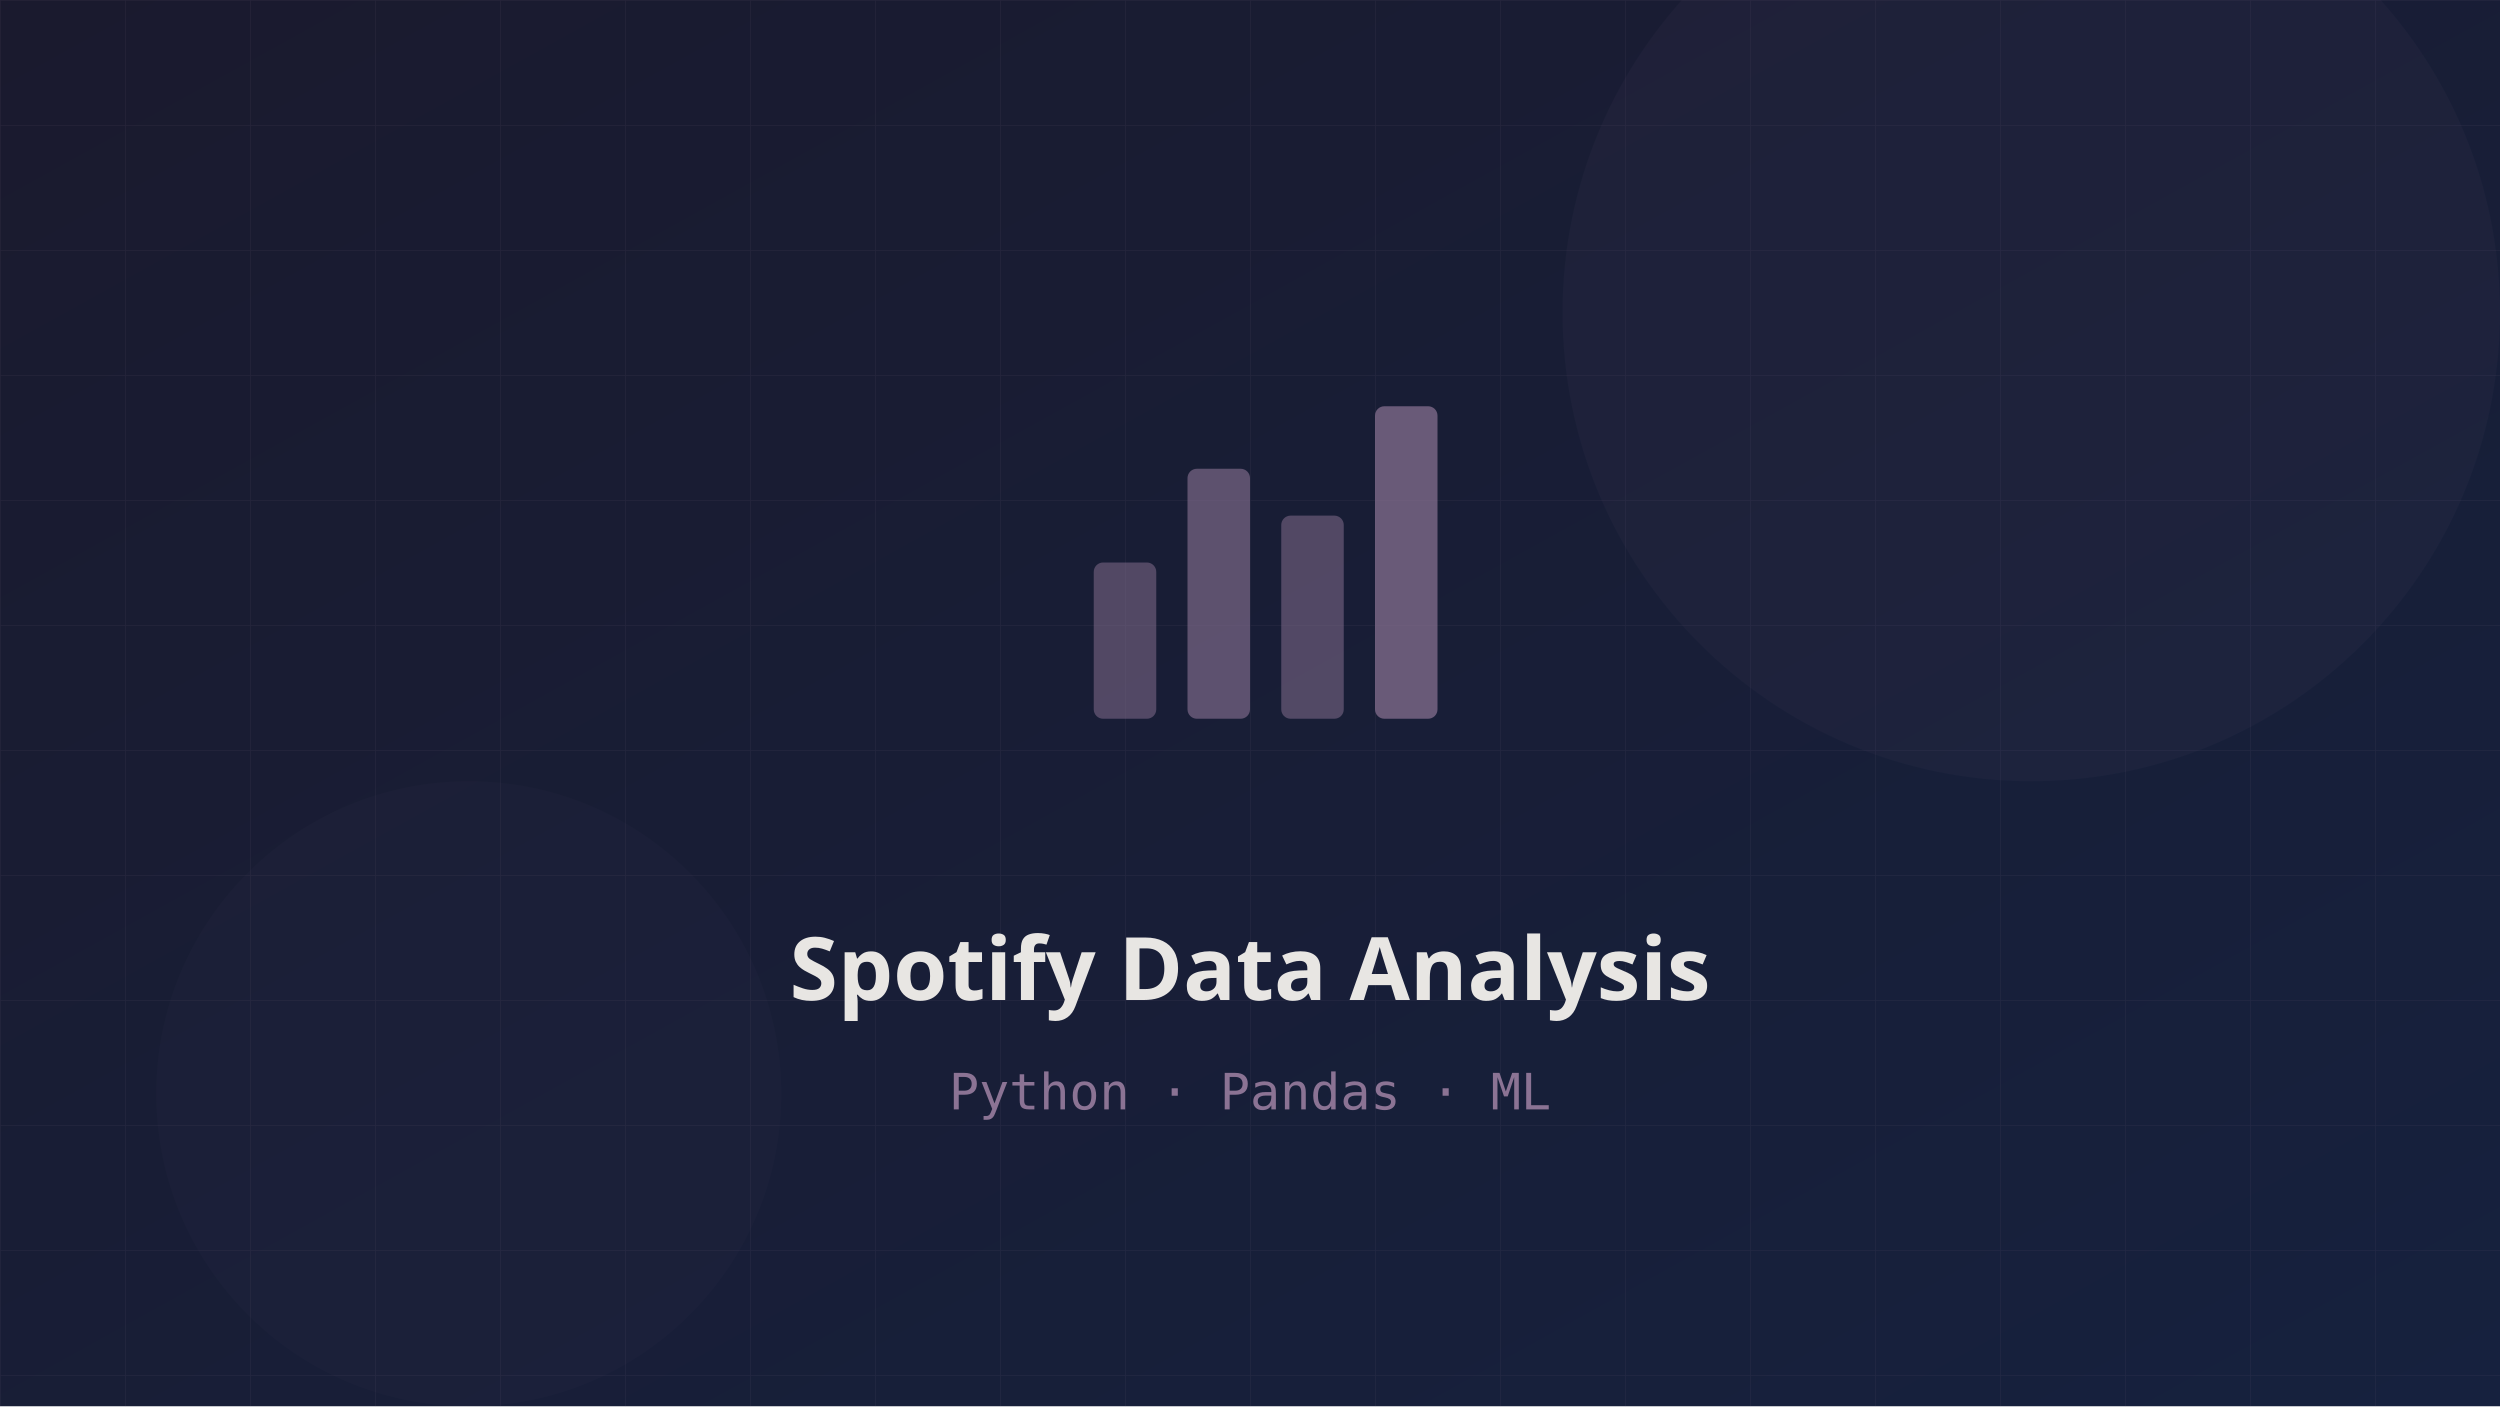
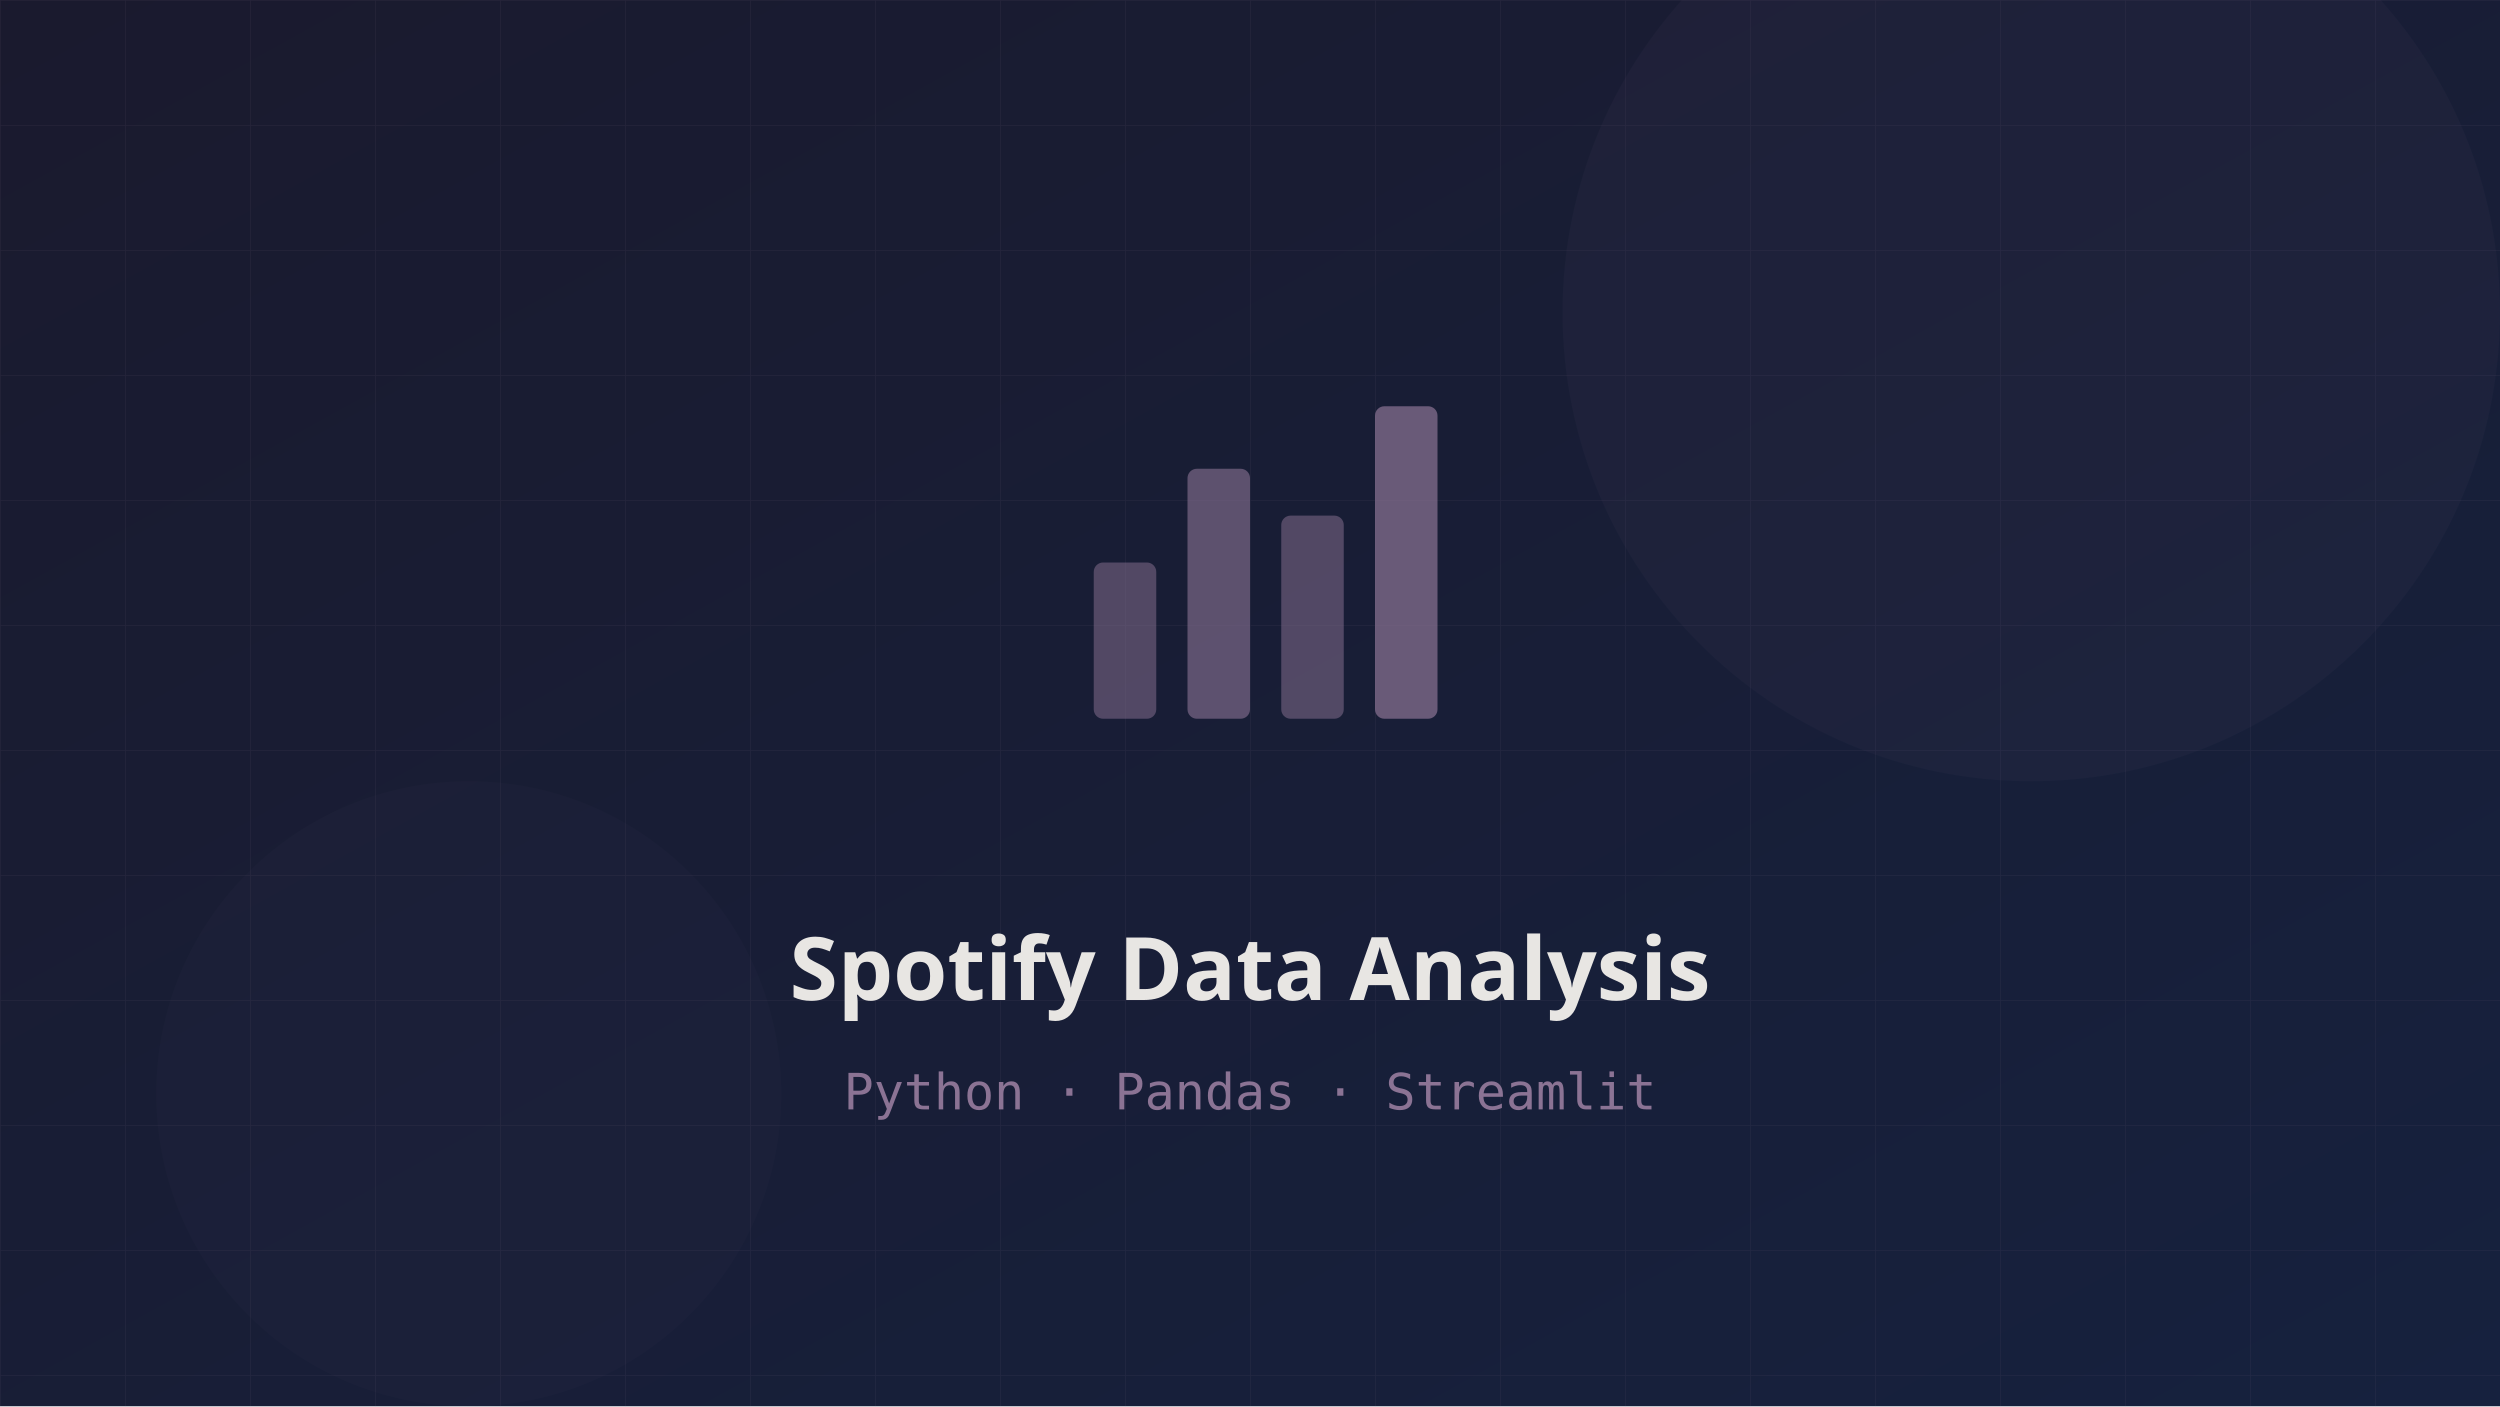
<svg xmlns="http://www.w3.org/2000/svg" viewBox="0 0 800 450">
  <defs>
    <linearGradient id="bg7" x1="0%" y1="0%" x2="100%" y2="100%">
      <stop offset="0%" style="stop-color:#1a1a2e" />
      <stop offset="100%" style="stop-color:#16213e" />
    </linearGradient>
    <pattern id="grid7" width="40" height="40" patternUnits="userSpaceOnUse">
      <path d="M 40 0 L 0 0 0 40" fill="none" stroke="#8b7394" stroke-width="0.5" opacity="0.1" />
    </pattern>
  </defs>
  <rect width="800" height="450" fill="url(#bg7)" />
  <rect width="800" height="450" fill="url(#grid7)" />
  <circle cx="650" cy="100" r="150" fill="#8b7394" opacity="0.05" />
  <circle cx="150" cy="350" r="100" fill="#8b7394" opacity="0.03" />
  <g transform="translate(340, 120)">
    <rect x="10" y="60" width="20" height="50" rx="3" fill="#8b7394" opacity="0.5" />
    <rect x="40" y="30" width="20" height="80" rx="3" fill="#8b7394" opacity="0.6" />
    <rect x="70" y="45" width="20" height="65" rx="3" fill="#8b7394" opacity="0.5" />
    <rect x="100" y="10" width="20" height="100" rx="3" fill="#8b7394" opacity="0.7" />
  </g>
  <text x="400" y="320" font-family="system-ui, sans-serif" font-size="28" fill="#e8e6e3" text-anchor="middle" font-weight="600">Spotify Data Analysis</text>
-   <text x="400" y="355" font-family="monospace" font-size="16" fill="#8b7394" text-anchor="middle">Python · Pandas · ML</text>
+   <text x="400" y="355" font-family="monospace" font-size="16" fill="#8b7394" text-anchor="middle">Python · Pandas · Streamlit</text>
</svg>
